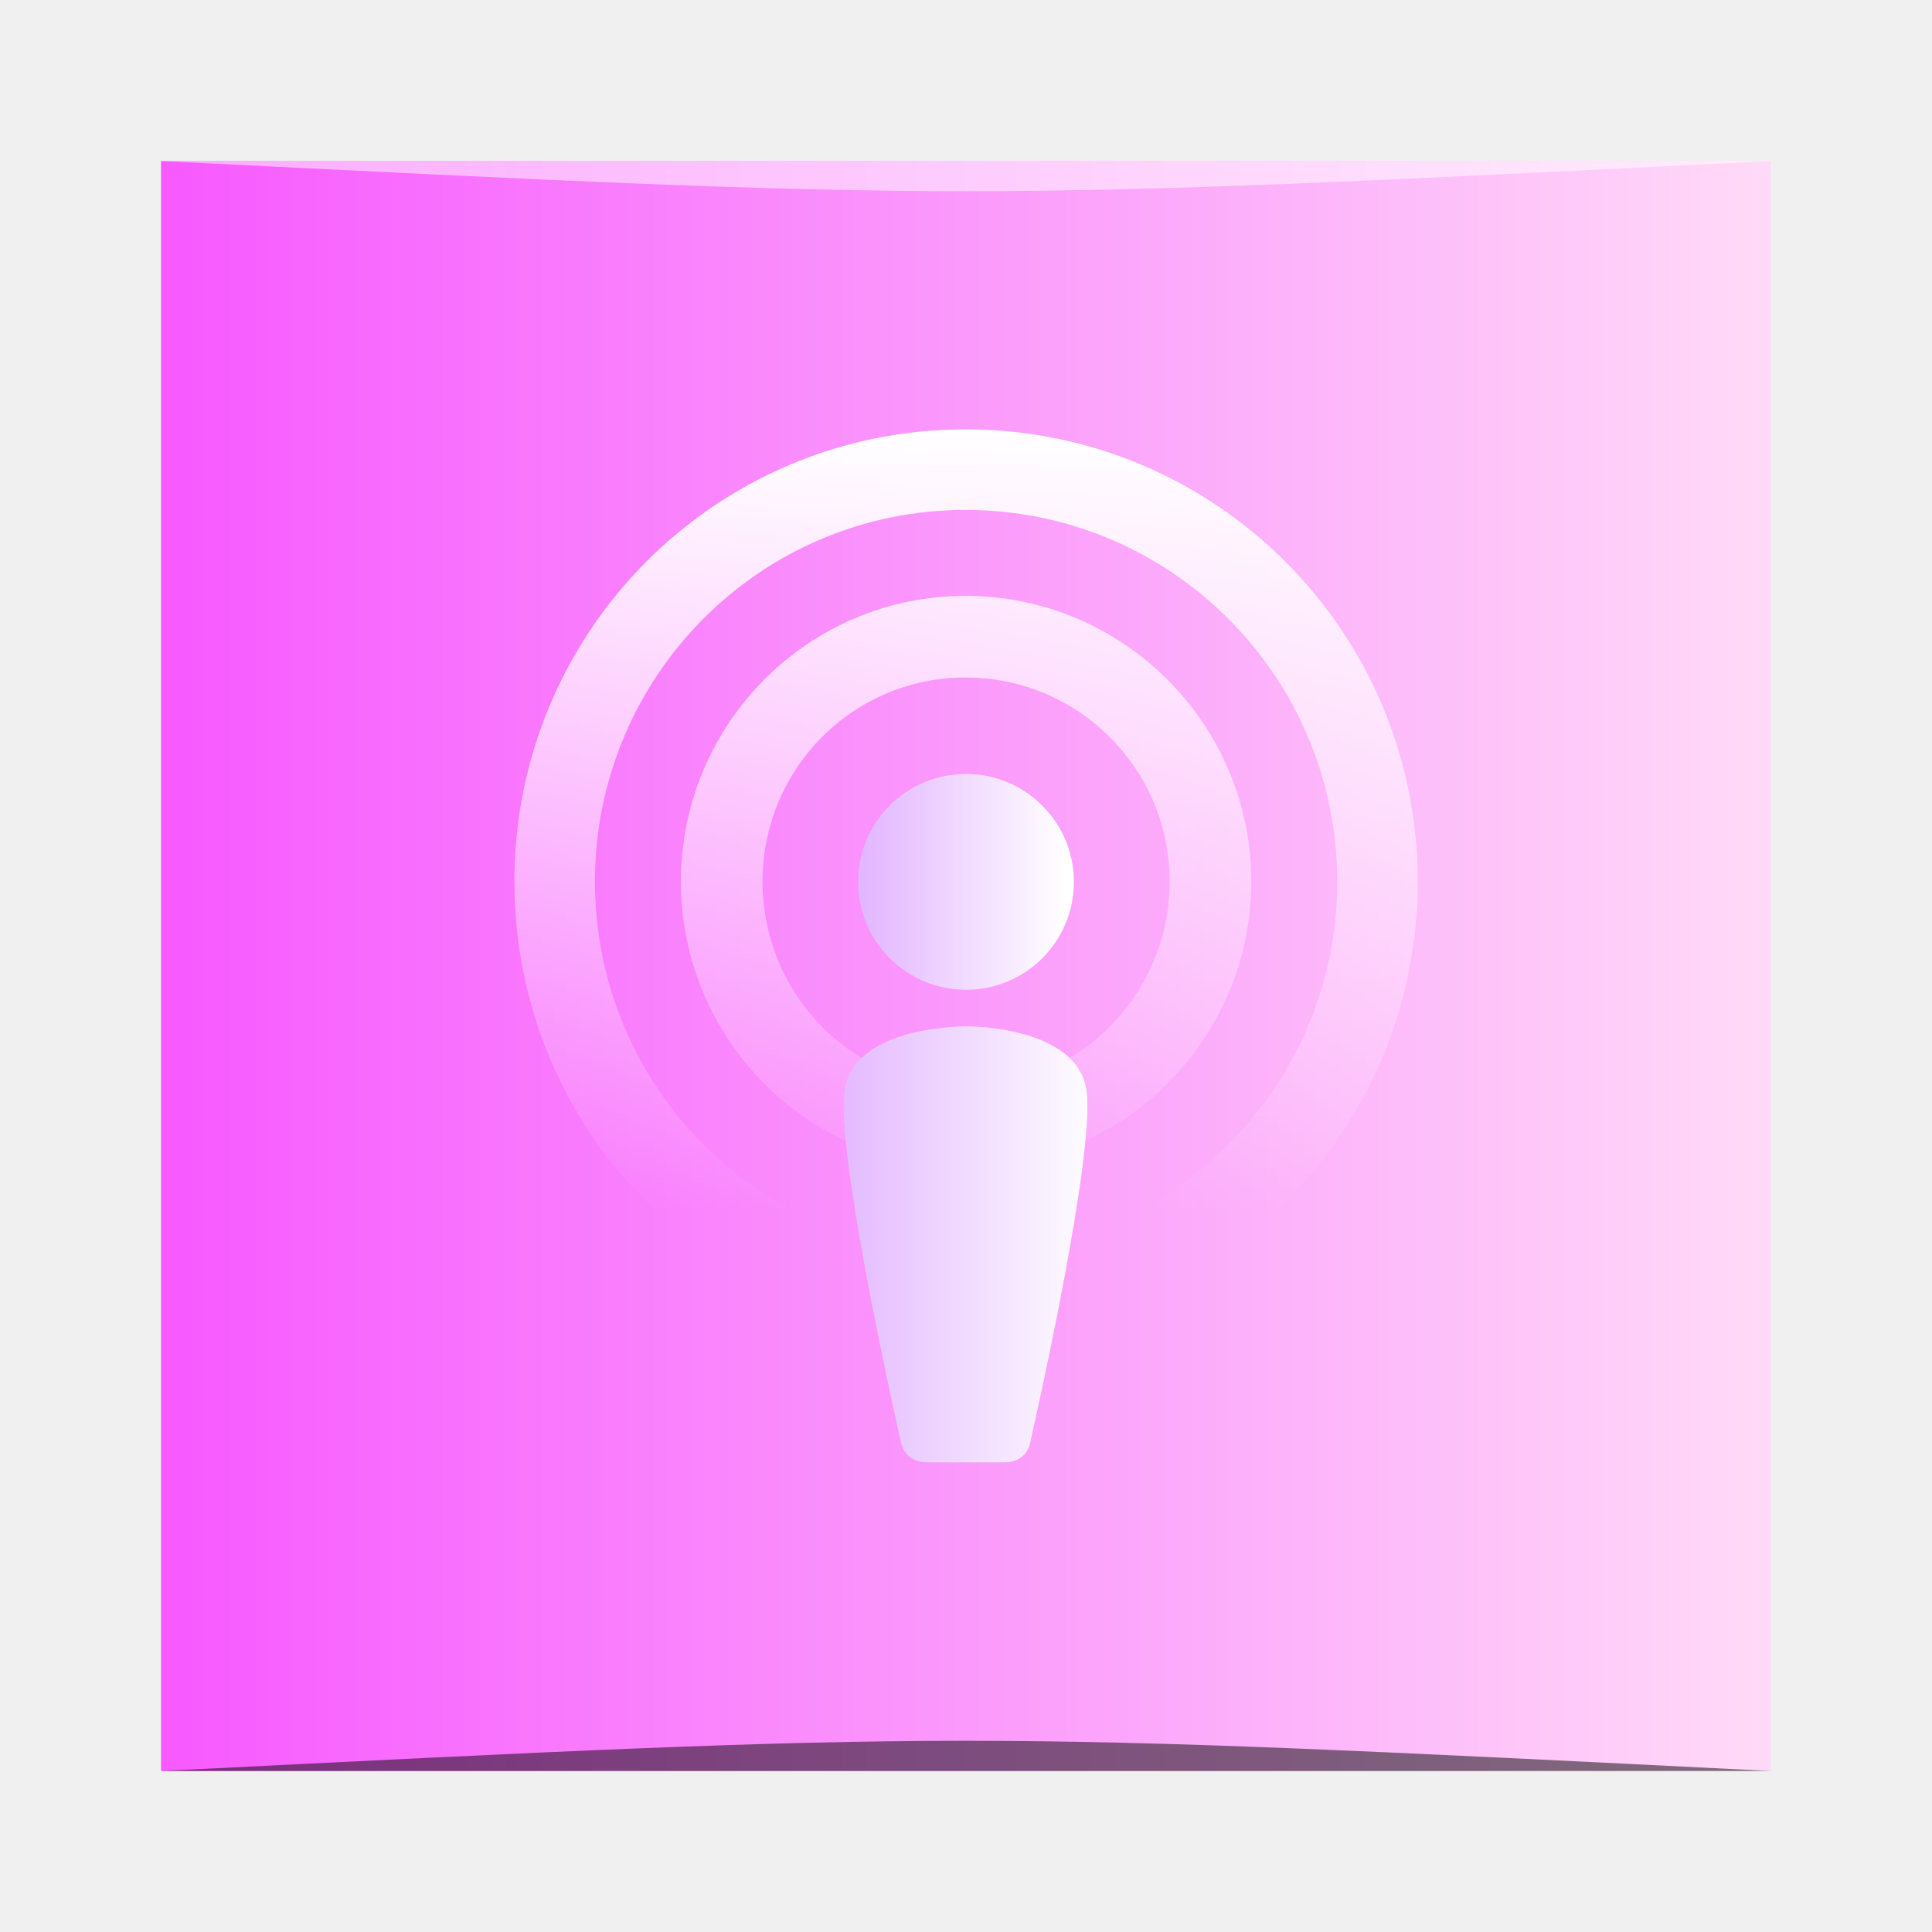
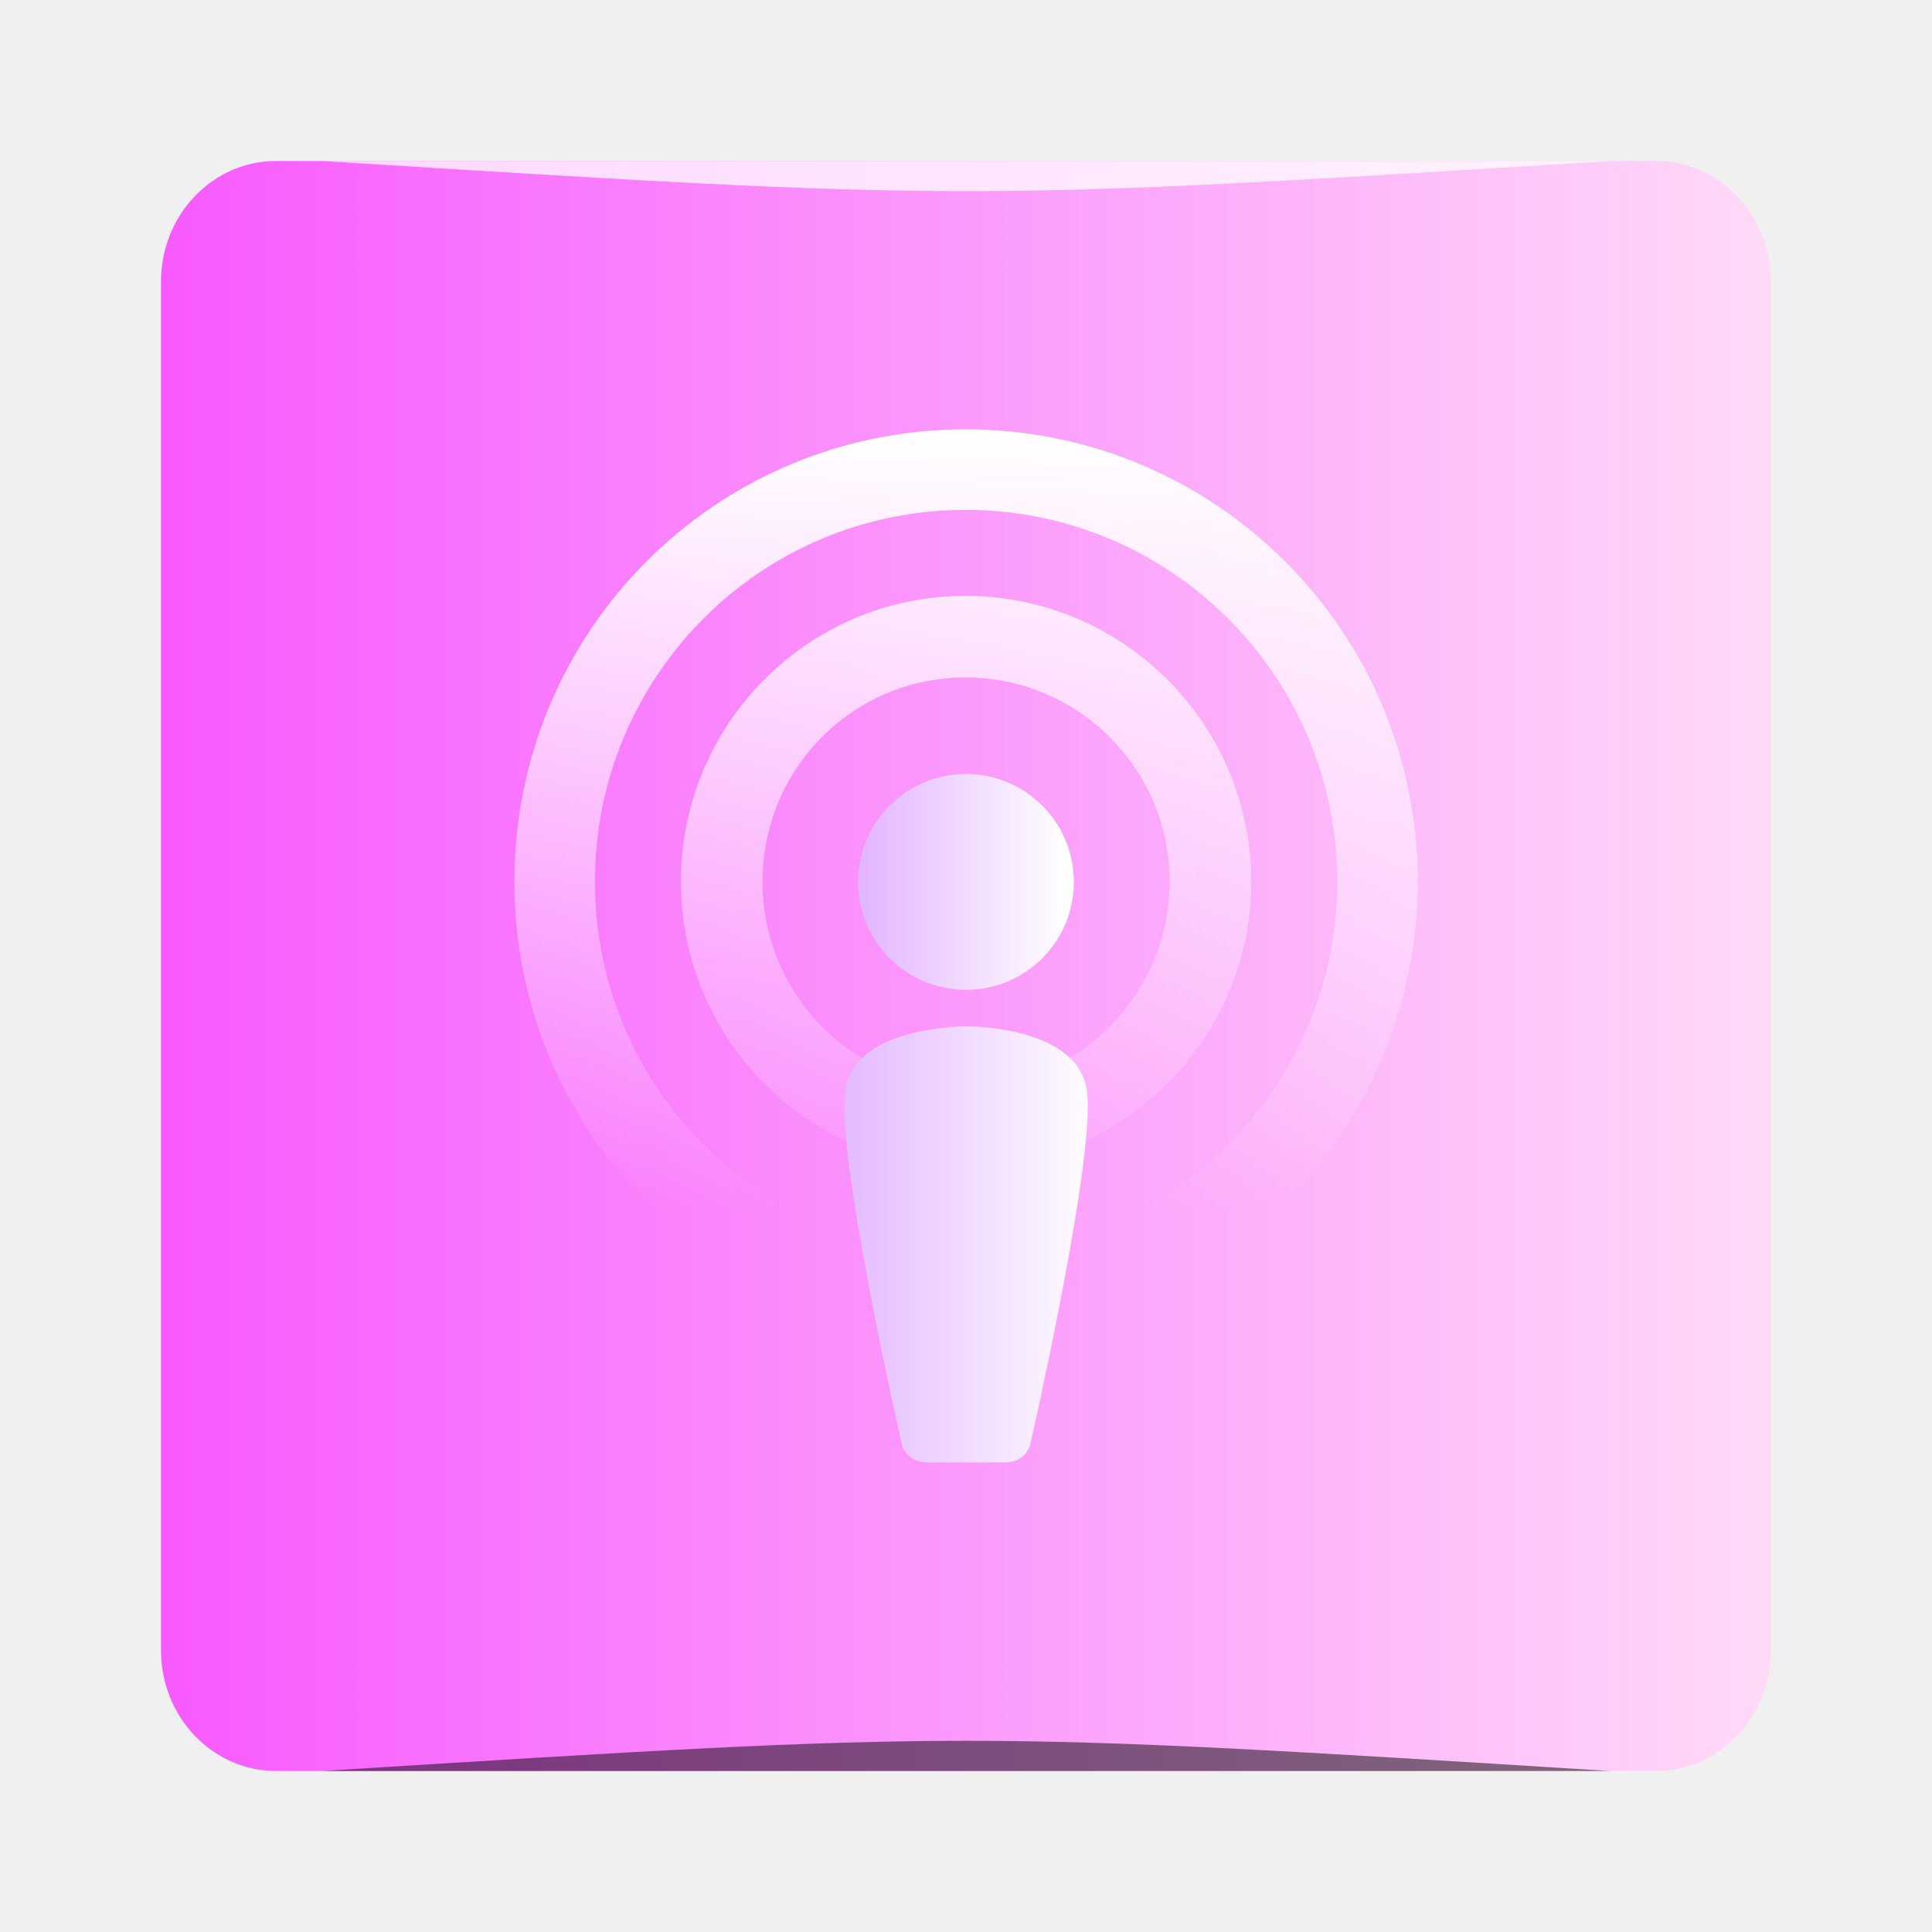
<svg xmlns="http://www.w3.org/2000/svg" xmlns:xlink="http://www.w3.org/1999/xlink" width="48" height="48" id="svg2" version="1.1">
  <defs id="defs4">
    <linearGradient id="linearGradient840">
      <stop style="stop-color:#ffffff;stop-opacity:1;" offset="0" id="stop836" />
      <stop style="stop-color:#e3b7ff;stop-opacity:1" offset="1" id="stop838" />
    </linearGradient>
    <linearGradient id="linearGradient910">
      <stop style="stop-color:#ffffff;stop-opacity:1;" offset="0" id="stop912" />
      <stop style="stop-color:#ffffff;stop-opacity:0;" offset="1" id="stop914" />
    </linearGradient>
    <linearGradient id="linearGradient2525">
      <stop id="stop2527" offset="0" style="stop-color:#ffffff;stop-opacity:1;" />
      <stop id="stop2529" offset="1" style="stop-color:#e3b7ff;stop-opacity:1" />
    </linearGradient>
    <linearGradient id="linearGradient868">
      <stop style="stop-color:#f759ff;stop-opacity:1;" offset="0" id="stop870" />
      <stop style="stop-color:#ffdaf8;stop-opacity:1;" offset="1" id="stop872" />
    </linearGradient>
-     <linearGradient y2="-1027.362" x2="48" y1="-1027.362" x1="4.6325685e-08" gradientUnits="userSpaceOnUse" id="linearGradient862" xlink:href="#linearGradient868" gradientTransform="matrix(0.8333341,0,0,0.8333341,3.999983,-171.393)" />
-     <linearGradient xlink:href="#linearGradient2525" id="linearGradient3060" gradientUnits="userSpaceOnUse" gradientTransform="matrix(0.853989,0,0,0.853989,3.493725,154.459)" x1="27.916" y1="1028.198" x2="20.109" y2="1028.198" />
-     <linearGradient xlink:href="#linearGradient868" id="linearGradient3063" gradientUnits="userSpaceOnUse" gradientTransform="matrix(0.853989,0,0,0.853989,3.493725,154.459)" x1="24.188" y1="1024.05" x2="24.188" y2="1017.862" />
-     <linearGradient xlink:href="#linearGradient868" id="linearGradient3066" gradientUnits="userSpaceOnUse" gradientTransform="matrix(0.853989,0,0,0.853989,3.493725,154.459)" x1="25.014" y1="1038.043" x2="25.014" y2="1025.315" />
    <linearGradient xlink:href="#linearGradient910" id="linearGradient3069" gradientUnits="userSpaceOnUse" gradientTransform="matrix(0.853989,0,0,0.853989,3.493725,1012.173)" x1="25.125" y1="3.375" x2="25.125" y2="26.125" />
-     <linearGradient xlink:href="#linearGradient840" id="linearGradient3845" gradientUnits="userSpaceOnUse" gradientTransform="matrix(0.853989,0,0,0.853989,3.493725,154.459)" x1="26.94" y1="1021.367" x2="21.085" y2="1021.367" />
+     <linearGradient gradientTransform="translate(0,1004.362)" xlink:href="#linearGradient868" id="linearGradient3817" x1="4" y1="24" x2="44" y2="24" gradientUnits="userSpaceOnUse" />
+     <linearGradient xlink:href="#linearGradient2525" id="linearGradient38" gradientUnits="userSpaceOnUse" gradientTransform="matrix(0.853989,0,0,0.853989,3.50426,154.459)" x1="27.916" y1="1028.198" x2="20.109" y2="1028.198" />
+     <linearGradient xlink:href="#linearGradient840" id="linearGradient40" gradientUnits="userSpaceOnUse" gradientTransform="matrix(0.853989,0,0,0.853989,3.493272,154.459)" x1="26.94" y1="1021.367" x2="21.085" y2="1021.367" />
  </defs>
  <g id="layer1" transform="translate(0,-1004.362)">
-     <rect style="opacity:1;fill:url(#linearGradient862);fill-opacity:1.0;stroke:none;display:inline;filter:url(#filter6731)" id="rect2991-1" width="40" height="40" x="4" y="-1048.362" ry="0" transform="scale(1,-1)" />
+     <rect style="fill:url(#linearGradient3817);fill-opacity:1;fill-rule:nonzero;stroke:none" id="rect2419" y="1008.362" x="4" ry="3" rx="2.857" height="40" width="40" />
+     <path style="opacity:0.5;fill:#000000;fill-opacity:1;stroke:none;stroke-width:1" d="m 8,1048.362 v 0 c 16,-1 16,-1 32,0 z" id="path3257" />
+     <path id="path4027" d="m 8,1008.362 v 0 c 16,1 16,1 32,0 z" style="opacity:0.75;fill:#ffffff;fill-opacity:1;stroke:none;stroke-width:1" />
    <path style="fill:url(#linearGradient3069);fill-opacity:1;stroke:none" d="m 23.989,1015.029 c -6.211,0 -11.209,5.024 -11.209,11.235 0,6.211 4.997,11.262 11.209,11.262 6.211,0 11.235,-5.051 11.235,-11.262 0,-6.211 -5.024,-11.235 -11.235,-11.235 z m 0,2.002 c 5.099,0 9.234,4.135 9.234,9.234 0,5.099 -4.135,9.234 -9.234,9.234 -5.099,0 -9.207,-4.135 -9.207,-9.234 0,-5.099 4.108,-9.234 9.207,-9.234 z m 0,2.135 c -3.913,0 -7.072,3.186 -7.072,7.099 0,3.913 3.159,7.099 7.072,7.099 3.913,0 7.099,-3.186 7.099,-7.099 0,-3.913 -3.186,-7.099 -7.099,-7.099 z m 0,2.028 c 2.801,0 5.071,2.27 5.071,5.071 0,2.801 -2.269,5.097 -5.071,5.097 -2.801,0 -5.044,-2.296 -5.044,-5.097 0,-2.801 2.243,-5.071 5.044,-5.071 z" id="path899" />
-     <path id="path2574" d="m 23.977,1029.862 c -0.197,0.01 -2.766,0.025 -2.99,1.6 -0.015,0.107 -0.022,0.238 -0.022,0.388 6.69e-4,2.141 1.419,8.348 1.419,8.349 0,0 0.069,0.497 0.661,0.497 l 1.891,0 c 0.593,0 0.66,-0.495 0.661,-0.497 0,0 1.419,-6.208 1.419,-8.349 0,-0.15 -0.007,-0.281 -0.022,-0.388 -0.224,-1.574 -2.793,-1.599 -2.99,-1.6 l -0.013,0 -0.011,0 z" style="opacity:0.471;fill:url(#linearGradient3066);fill-opacity:1;fill-rule:nonzero;stroke:none;display:inline;filter:url(#filter6731)" />
-     <path style="opacity:0.417;fill:url(#linearGradient3063);fill-opacity:1;fill-rule:nonzero;stroke:none;display:inline;filter:url(#filter6731)" d="m 24.001,1023.592 c -0.741,0 -1.412,0.301 -1.897,0.786 -0.485,0.486 -0.784,1.154 -0.784,1.895 0,0.74 0.299,1.412 0.784,1.897 0.485,0.485 1.156,0.784 1.897,0.784 0.74,0 1.41,-0.299 1.895,-0.784 0.486,-0.486 0.784,-1.157 0.784,-1.897 0,-0.741 -0.298,-1.409 -0.784,-1.895 -0.485,-0.485 -1.155,-0.786 -1.895,-0.786 z" id="path2509" />
-     <path style="fill:url(#linearGradient3060);fill-opacity:1;fill-rule:nonzero;stroke:none;display:inline;filter:url(#filter6731)" d="m 23.977,1029.862 c -0.197,0.01 -2.766,0.025 -2.99,1.6 -0.015,0.107 -0.022,0.238 -0.022,0.388 6.69e-4,2.141 1.419,8.348 1.419,8.349 0,0 0.069,0.497 0.661,0.497 l 1.891,0 c 0.593,0 0.66,-0.495 0.661,-0.497 0,0 1.419,-6.208 1.419,-8.349 0,-0.15 -0.007,-0.281 -0.022,-0.388 -0.224,-1.574 -2.793,-1.599 -2.99,-1.6 l -0.013,0 -0.011,0 z" id="path128" />
-     <path id="path883" d="m 24.001,1023.592 c -0.741,0 -1.412,0.301 -1.897,0.786 -0.485,0.486 -0.784,1.154 -0.784,1.895 0,0.74 0.299,1.412 0.784,1.897 0.485,0.485 1.156,0.784 1.897,0.784 0.74,0 1.41,-0.299 1.895,-0.784 0.486,-0.486 0.784,-1.157 0.784,-1.897 0,-0.741 -0.298,-1.409 -0.784,-1.895 -0.485,-0.485 -1.155,-0.786 -1.895,-0.786 z" style="fill:url(#linearGradient3845);fill-opacity:1;fill-rule:nonzero;stroke:none;display:inline;filter:url(#filter6731)" />
-     <path style="opacity:0.5;fill:#000000;fill-opacity:1;stroke:none" d="m 4,1048.362 0,0 c 20,-1 20,-1 40,0 z" id="path3257" />
-     <path id="path4027" d="m 4,1008.362 0,0 c 20,1 20,1 40,0 z" style="opacity:0.5;fill:#ffffff;fill-opacity:1;stroke:none" />
+     <path id="path34" d="m 23.988,1029.862 c -0.197,0.01 -2.766,0.025 -2.99,1.6 -0.015,0.107 -0.022,0.238 -0.022,0.388 6.69e-4,2.141 1.419,8.348 1.419,8.349 0,0 0.069,0.497 0.661,0.497 h 1.891 c 0.593,0 0.66,-0.495 0.661,-0.497 0,0 1.419,-6.208 1.419,-8.349 0,-0.15 -0.007,-0.281 -0.022,-0.388 -0.224,-1.574 -2.793,-1.599 -2.99,-1.6 h -0.013 -0.011 z" style="display:inline;fill:url(#linearGradient38);fill-opacity:1;fill-rule:nonzero;stroke:none;filter:url(#filter6731)" />
+     <path style="display:inline;fill:url(#linearGradient40);fill-opacity:1;fill-rule:nonzero;stroke:none;filter:url(#filter6731)" d="m 24.001,1023.592 c -0.741,0 -1.412,0.301 -1.897,0.786 -0.485,0.486 -0.784,1.154 -0.784,1.895 0,0.74 0.299,1.412 0.784,1.897 0.485,0.485 1.156,0.784 1.897,0.784 0.74,0 1.41,-0.299 1.895,-0.784 0.486,-0.486 0.784,-1.157 0.784,-1.897 0,-0.741 -0.298,-1.409 -0.784,-1.895 -0.485,-0.485 -1.155,-0.786 -1.895,-0.786 z" id="path36" />
  </g>
</svg>
